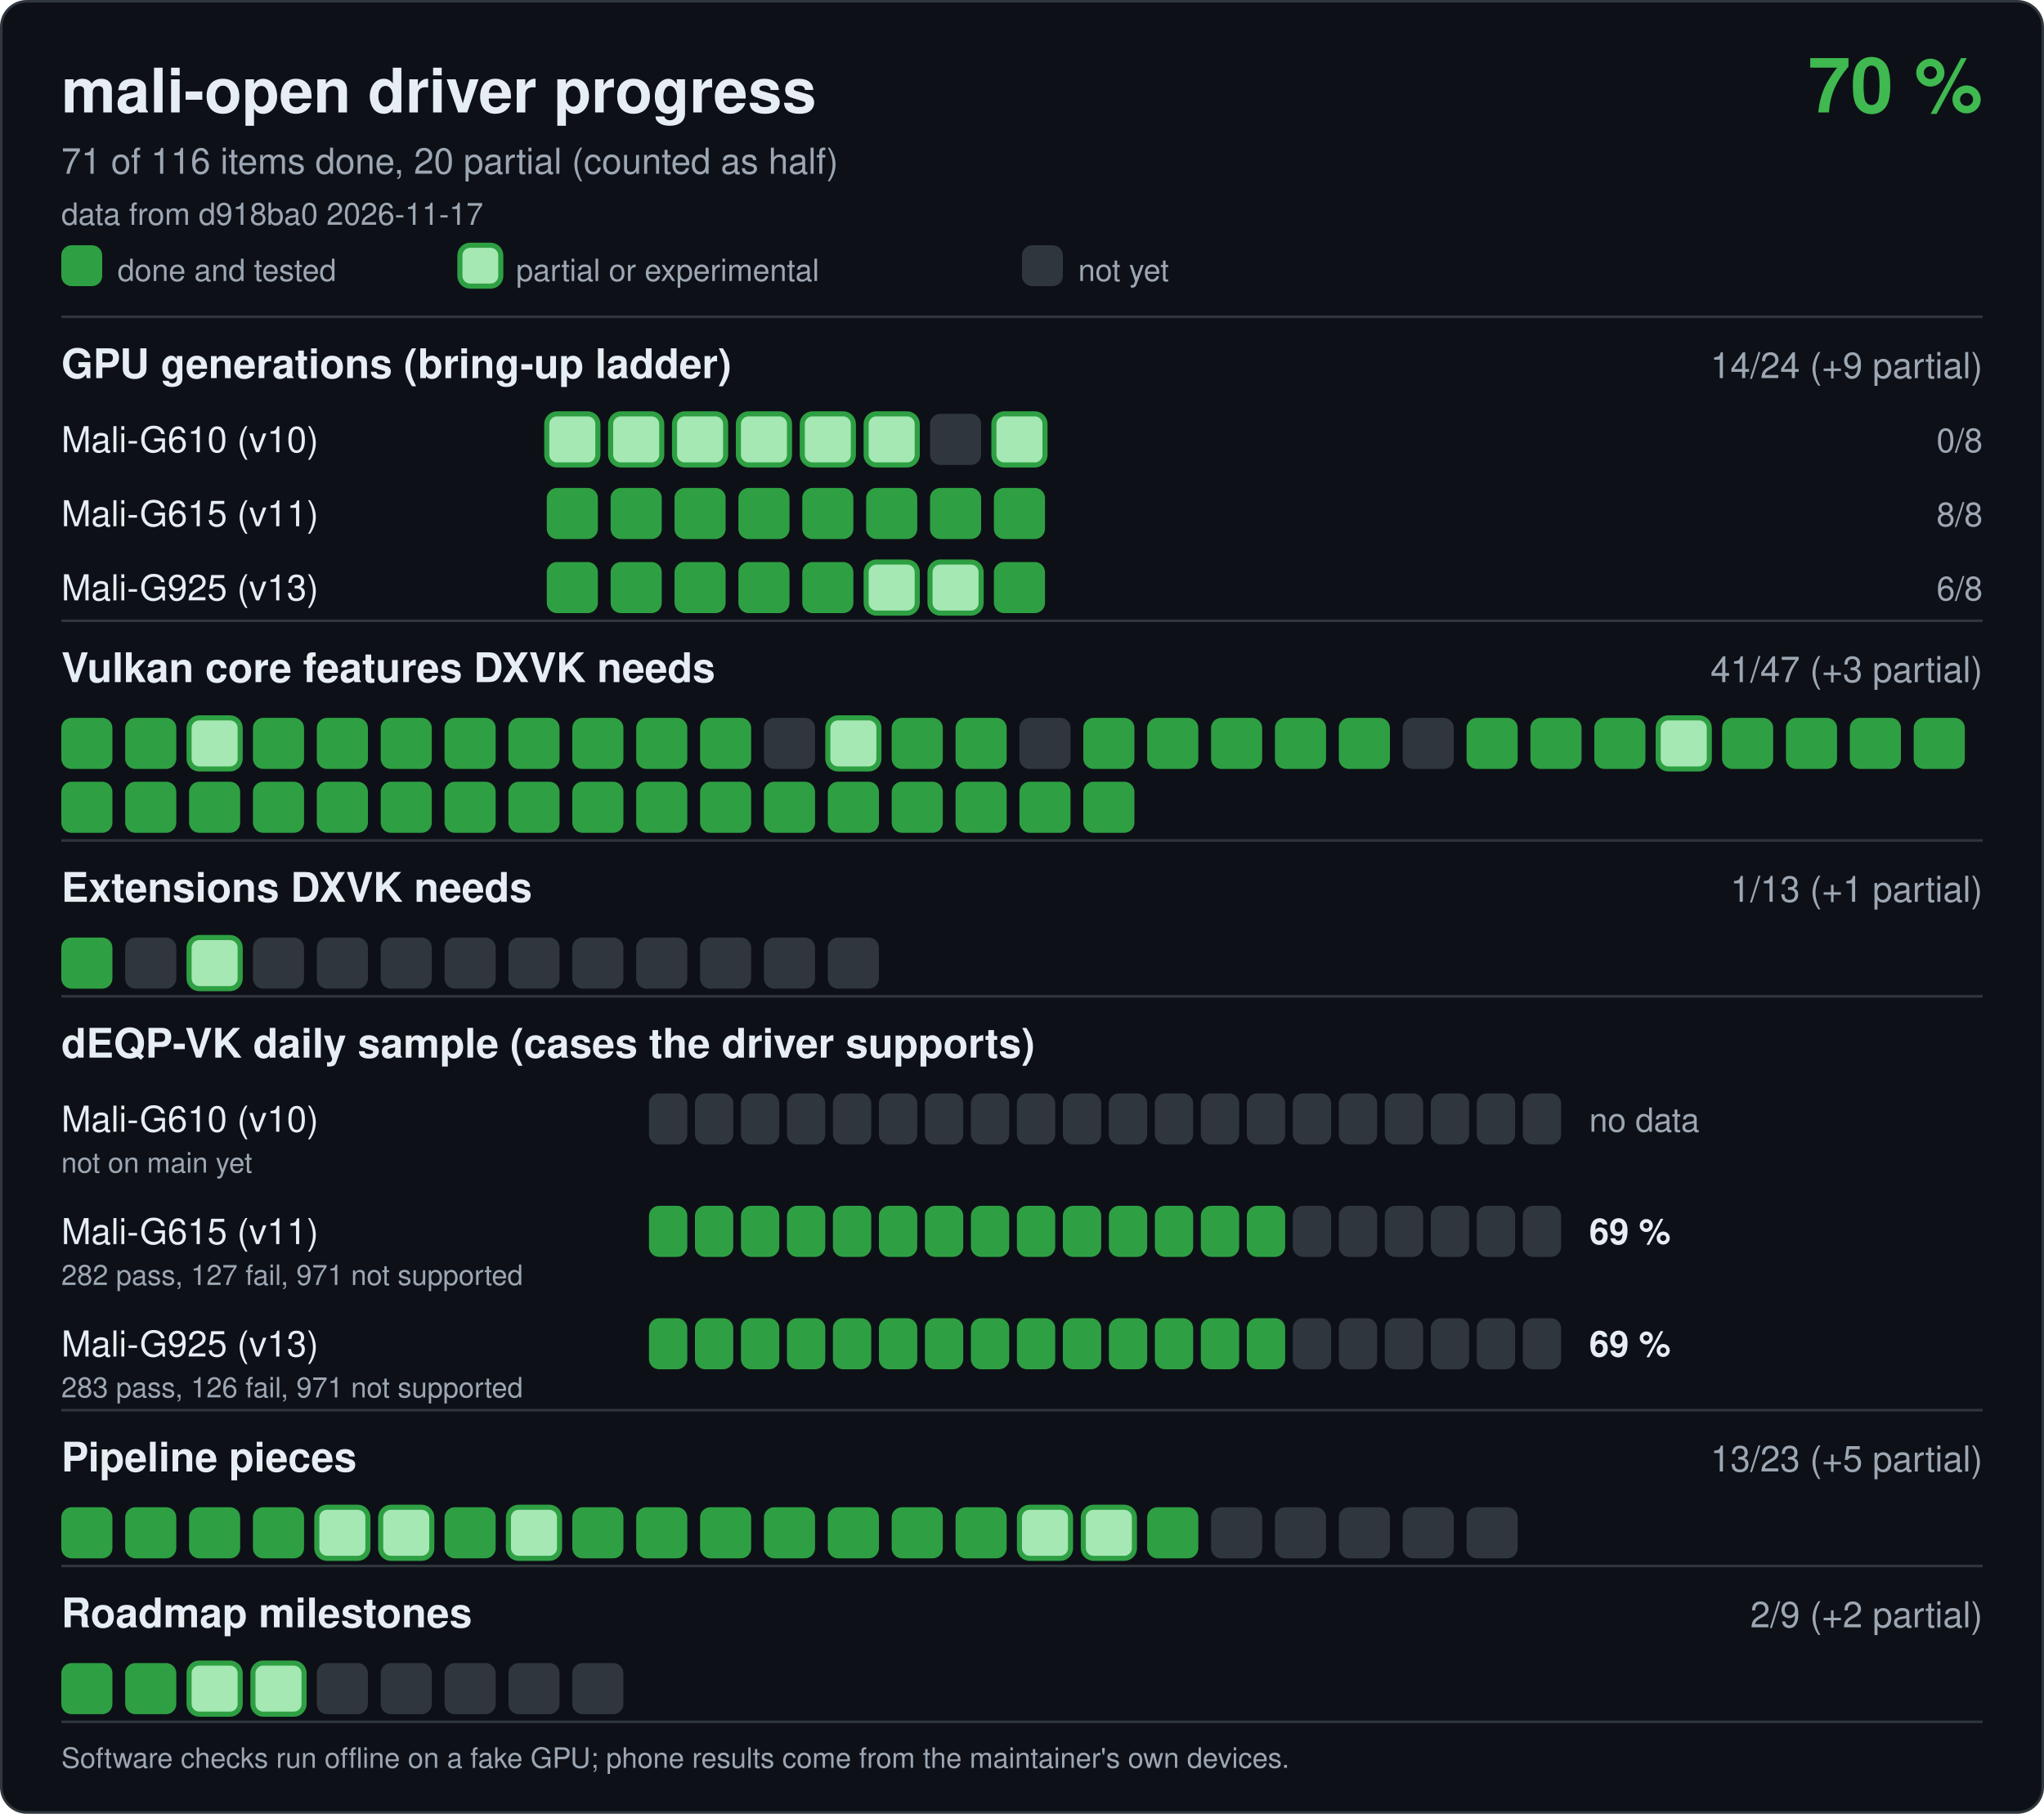
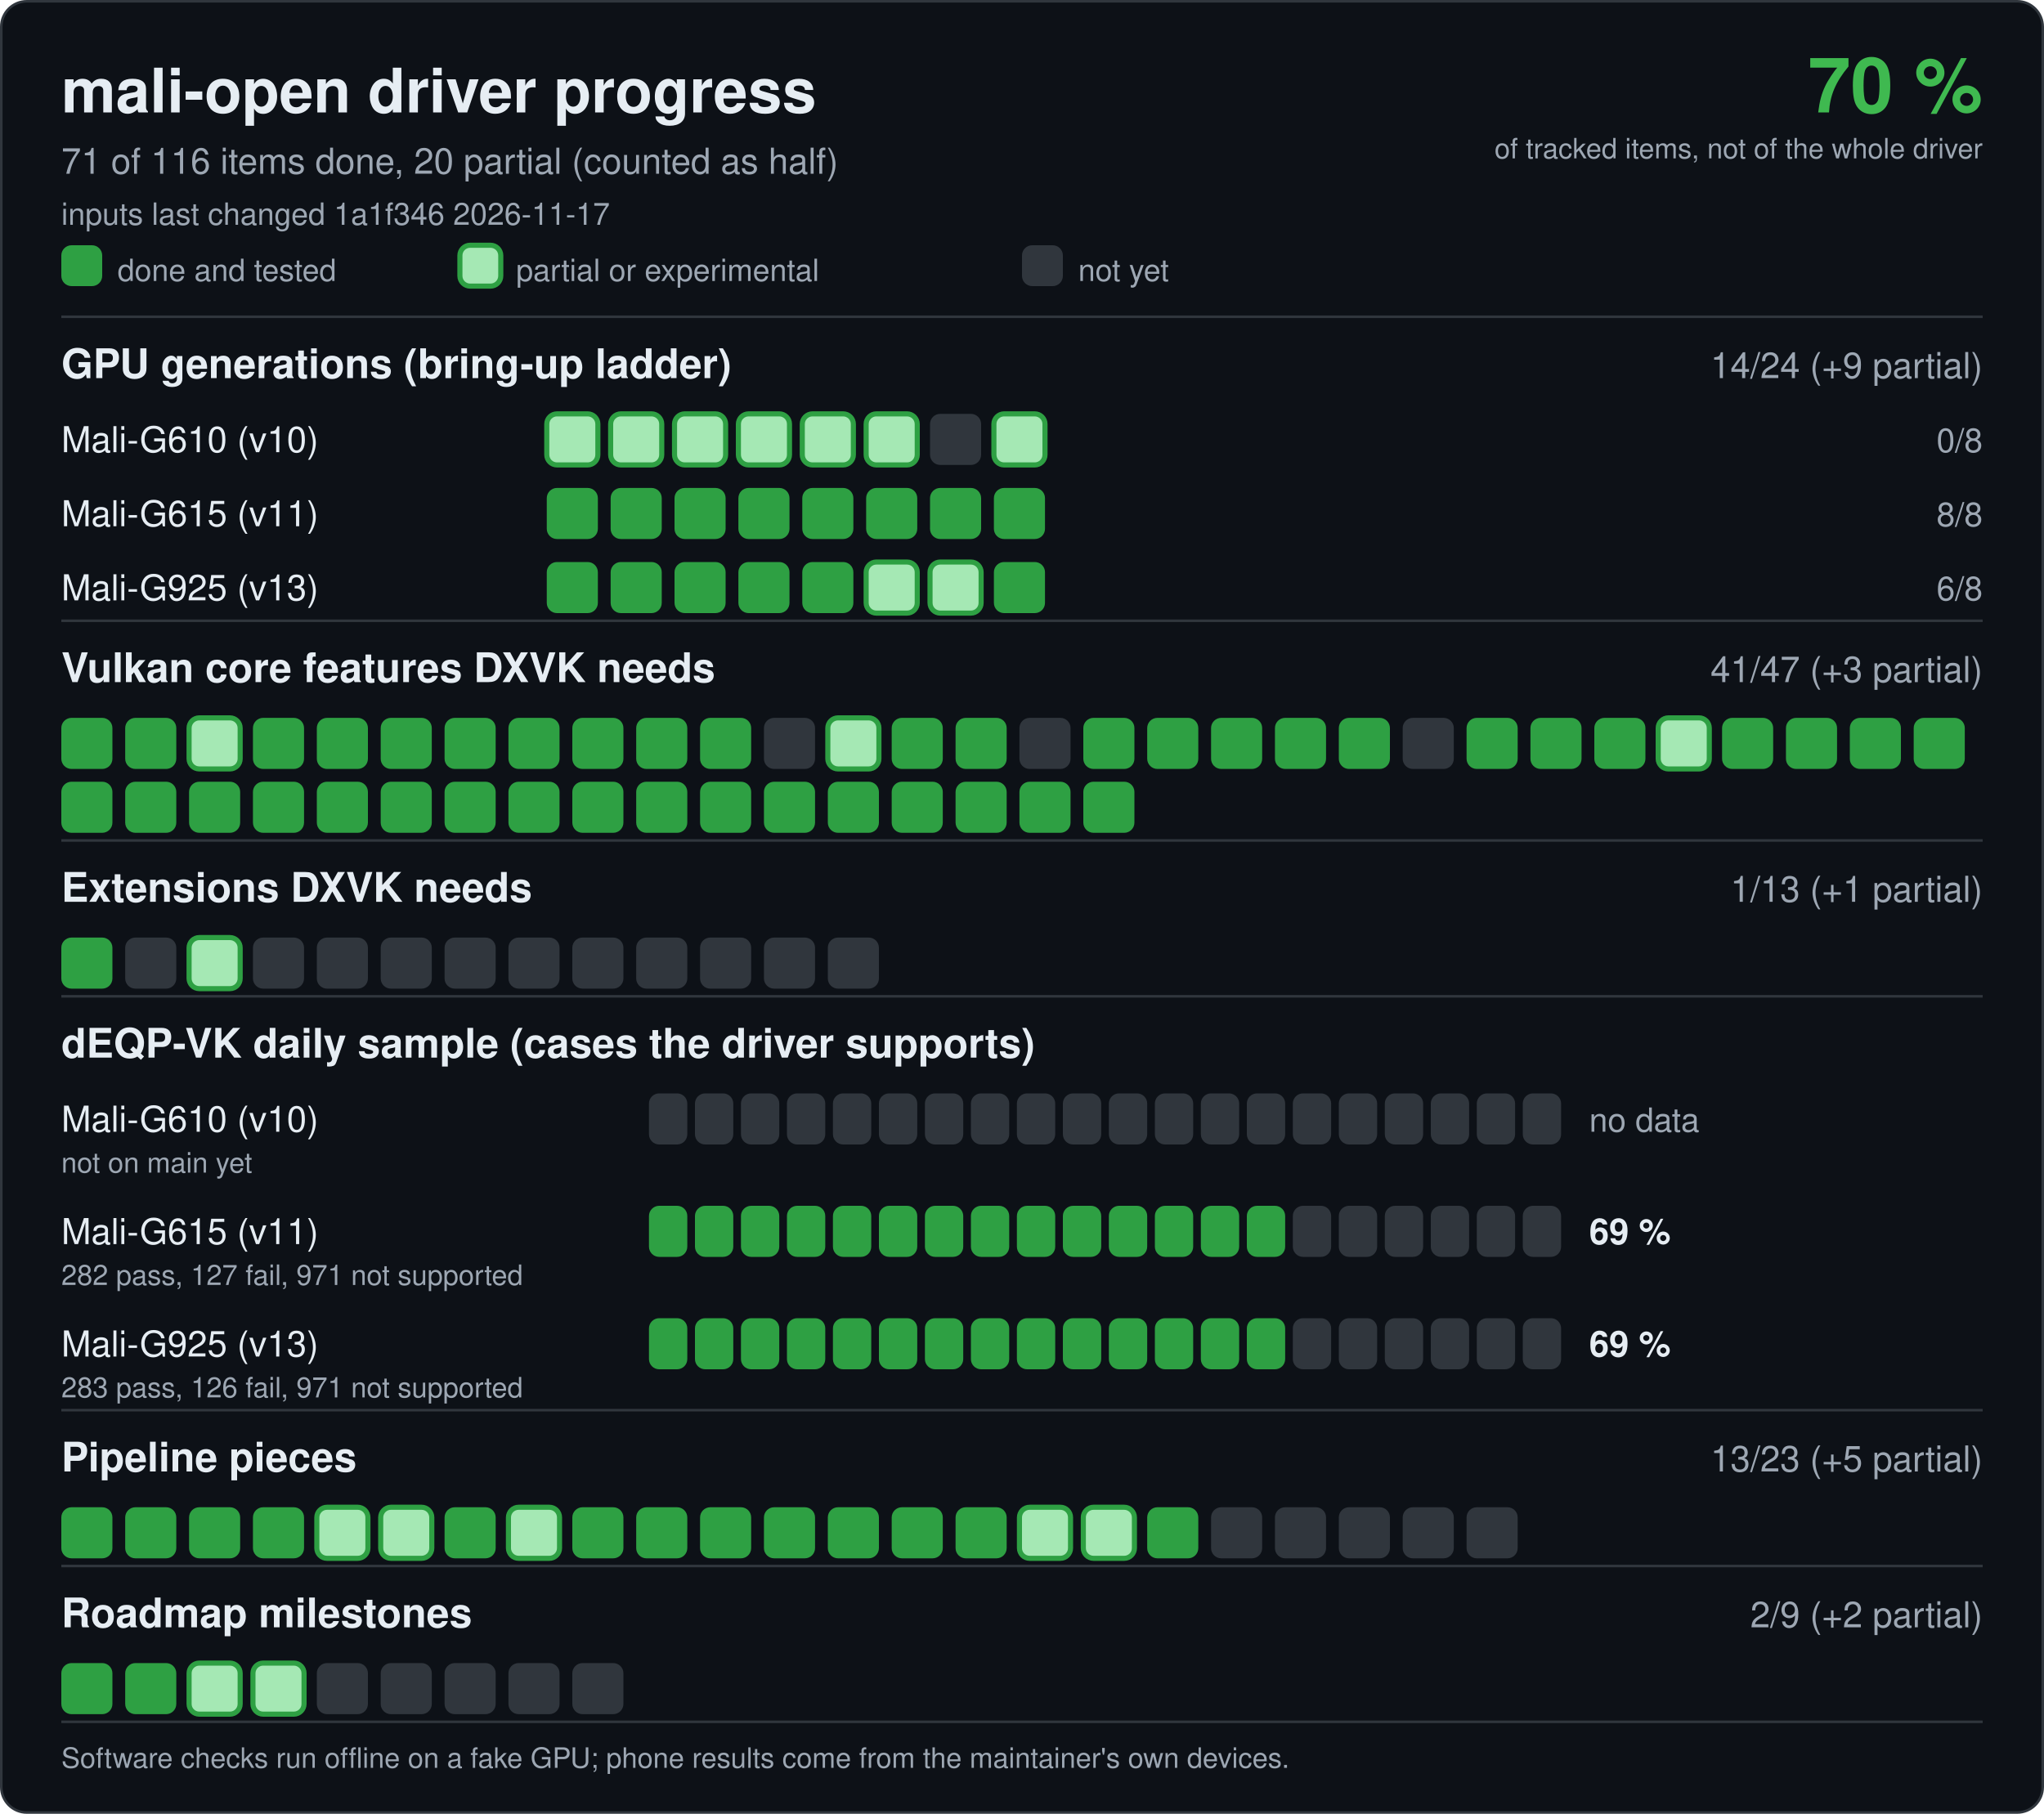
<svg xmlns="http://www.w3.org/2000/svg" width="800" height="710" viewBox="0 0 800 710" font-family="-apple-system,BlinkMacSystemFont,'Segoe UI',Helvetica,Arial,sans-serif" role="img" aria-labelledby="t d">
  <rect x="0.5" y="0.5" width="799" height="709" rx="10" fill="#0d1117" stroke="#30363d" />
  <text x="24" y="44" font-size="24" fill="#e6edf3" font-weight="bold" text-anchor="start">mali-open driver progress</text>
  <text x="776" y="44" font-size="30" fill="#3fb950" font-weight="bold" text-anchor="end">70 %</text>
+   <text x="776" y="62" font-size="11" fill="#9da7b3" font-weight="normal" text-anchor="end">of tracked items, not of the whole driver</text>
  <text x="24" y="68" font-size="14" fill="#9da7b3" font-weight="normal" text-anchor="start">71 of 116 items done, 20 partial (counted as half)</text>
-   <text x="24" y="88" font-size="12" fill="#9da7b3">data from d918ba0 2026-11-17</text>
+   <text x="24" y="88" font-size="12" fill="#9da7b3">inputs last changed 1a1f346 2026-11-17</text>
  <rect x="24" y="96" width="16" height="16" rx="4" fill="#2ea043" />
  <text x="46" y="110" font-size="12" fill="#9da7b3" font-weight="normal" text-anchor="start">done and tested</text>
  <rect x="180" y="96" width="16" height="16" rx="4" fill="#a5e8b4" stroke="#2ea043" stroke-width="2" />
  <text x="202" y="110" font-size="12" fill="#9da7b3" font-weight="normal" text-anchor="start">partial or experimental</text>
  <rect x="400" y="96" width="16" height="16" rx="4" fill="#30363d" />
  <text x="422" y="110" font-size="12" fill="#9da7b3" font-weight="normal" text-anchor="start">not yet</text>
  <line x1="24" y1="124" x2="776" y2="124" stroke="#30363d" />
  <text x="24" y="148" font-size="16" fill="#e6edf3" font-weight="bold" text-anchor="start">GPU generations (bring-up ladder)</text>
  <text x="776" y="148" font-size="14" fill="#9da7b3" font-weight="normal" text-anchor="end">14/24 (+9 partial)</text>
  <text x="24" y="177" font-size="14" fill="#e6edf3" font-weight="normal" text-anchor="start">Mali-G610 (v10)</text>
  <rect x="214" y="162" width="20" height="20" rx="4" fill="#a5e8b4" stroke="#2ea043" stroke-width="2" />
  <rect x="239" y="162" width="20" height="20" rx="4" fill="#a5e8b4" stroke="#2ea043" stroke-width="2" />
  <rect x="264" y="162" width="20" height="20" rx="4" fill="#a5e8b4" stroke="#2ea043" stroke-width="2" />
  <rect x="289" y="162" width="20" height="20" rx="4" fill="#a5e8b4" stroke="#2ea043" stroke-width="2" />
  <rect x="314" y="162" width="20" height="20" rx="4" fill="#a5e8b4" stroke="#2ea043" stroke-width="2" />
  <rect x="339" y="162" width="20" height="20" rx="4" fill="#a5e8b4" stroke="#2ea043" stroke-width="2" />
  <rect x="364" y="162" width="20" height="20" rx="4" fill="#30363d" />
  <rect x="389" y="162" width="20" height="20" rx="4" fill="#a5e8b4" stroke="#2ea043" stroke-width="2" />
  <text x="776" y="177" font-size="13" fill="#9da7b3" font-weight="normal" text-anchor="end">0/8</text>
  <text x="24" y="206" font-size="14" fill="#e6edf3" font-weight="normal" text-anchor="start">Mali-G615 (v11)</text>
  <rect x="214" y="191" width="20" height="20" rx="4" fill="#2ea043" />
  <rect x="239" y="191" width="20" height="20" rx="4" fill="#2ea043" />
  <rect x="264" y="191" width="20" height="20" rx="4" fill="#2ea043" />
  <rect x="289" y="191" width="20" height="20" rx="4" fill="#2ea043" />
  <rect x="314" y="191" width="20" height="20" rx="4" fill="#2ea043" />
  <rect x="339" y="191" width="20" height="20" rx="4" fill="#2ea043" />
  <rect x="364" y="191" width="20" height="20" rx="4" fill="#2ea043" />
  <rect x="389" y="191" width="20" height="20" rx="4" fill="#2ea043" />
  <text x="776" y="206" font-size="13" fill="#9da7b3" font-weight="normal" text-anchor="end">8/8</text>
  <text x="24" y="235" font-size="14" fill="#e6edf3" font-weight="normal" text-anchor="start">Mali-G925 (v13)</text>
  <rect x="214" y="220" width="20" height="20" rx="4" fill="#2ea043" />
  <rect x="239" y="220" width="20" height="20" rx="4" fill="#2ea043" />
  <rect x="264" y="220" width="20" height="20" rx="4" fill="#2ea043" />
  <rect x="289" y="220" width="20" height="20" rx="4" fill="#2ea043" />
  <rect x="314" y="220" width="20" height="20" rx="4" fill="#2ea043" />
  <rect x="339" y="220" width="20" height="20" rx="4" fill="#a5e8b4" stroke="#2ea043" stroke-width="2" />
  <rect x="364" y="220" width="20" height="20" rx="4" fill="#a5e8b4" stroke="#2ea043" stroke-width="2" />
  <rect x="389" y="220" width="20" height="20" rx="4" fill="#2ea043" />
  <text x="776" y="235" font-size="13" fill="#9da7b3" font-weight="normal" text-anchor="end">6/8</text>
  <line x1="24" y1="243" x2="776" y2="243" stroke="#30363d" />
  <text x="24" y="267" font-size="16" fill="#e6edf3" font-weight="bold" text-anchor="start">Vulkan core features DXVK needs</text>
  <text x="776" y="267" font-size="14" fill="#9da7b3" font-weight="normal" text-anchor="end">41/47 (+3 partial)</text>
  <rect x="24" y="281" width="20" height="20" rx="4" fill="#2ea043" />
  <rect x="49" y="281" width="20" height="20" rx="4" fill="#2ea043" />
  <rect x="74" y="281" width="20" height="20" rx="4" fill="#a5e8b4" stroke="#2ea043" stroke-width="2" />
  <rect x="99" y="281" width="20" height="20" rx="4" fill="#2ea043" />
  <rect x="124" y="281" width="20" height="20" rx="4" fill="#2ea043" />
  <rect x="149" y="281" width="20" height="20" rx="4" fill="#2ea043" />
  <rect x="174" y="281" width="20" height="20" rx="4" fill="#2ea043" />
  <rect x="199" y="281" width="20" height="20" rx="4" fill="#2ea043" />
  <rect x="224" y="281" width="20" height="20" rx="4" fill="#2ea043" />
  <rect x="249" y="281" width="20" height="20" rx="4" fill="#2ea043" />
  <rect x="274" y="281" width="20" height="20" rx="4" fill="#2ea043" />
  <rect x="299" y="281" width="20" height="20" rx="4" fill="#30363d" />
  <rect x="324" y="281" width="20" height="20" rx="4" fill="#a5e8b4" stroke="#2ea043" stroke-width="2" />
  <rect x="349" y="281" width="20" height="20" rx="4" fill="#2ea043" />
  <rect x="374" y="281" width="20" height="20" rx="4" fill="#2ea043" />
  <rect x="399" y="281" width="20" height="20" rx="4" fill="#30363d" />
  <rect x="424" y="281" width="20" height="20" rx="4" fill="#2ea043" />
  <rect x="449" y="281" width="20" height="20" rx="4" fill="#2ea043" />
  <rect x="474" y="281" width="20" height="20" rx="4" fill="#2ea043" />
  <rect x="499" y="281" width="20" height="20" rx="4" fill="#2ea043" />
  <rect x="524" y="281" width="20" height="20" rx="4" fill="#2ea043" />
  <rect x="549" y="281" width="20" height="20" rx="4" fill="#30363d" />
  <rect x="574" y="281" width="20" height="20" rx="4" fill="#2ea043" />
  <rect x="599" y="281" width="20" height="20" rx="4" fill="#2ea043" />
  <rect x="624" y="281" width="20" height="20" rx="4" fill="#2ea043" />
  <rect x="649" y="281" width="20" height="20" rx="4" fill="#a5e8b4" stroke="#2ea043" stroke-width="2" />
  <rect x="674" y="281" width="20" height="20" rx="4" fill="#2ea043" />
  <rect x="699" y="281" width="20" height="20" rx="4" fill="#2ea043" />
  <rect x="724" y="281" width="20" height="20" rx="4" fill="#2ea043" />
  <rect x="749" y="281" width="20" height="20" rx="4" fill="#2ea043" />
  <rect x="24" y="306" width="20" height="20" rx="4" fill="#2ea043" />
  <rect x="49" y="306" width="20" height="20" rx="4" fill="#2ea043" />
  <rect x="74" y="306" width="20" height="20" rx="4" fill="#2ea043" />
  <rect x="99" y="306" width="20" height="20" rx="4" fill="#2ea043" />
  <rect x="124" y="306" width="20" height="20" rx="4" fill="#2ea043" />
  <rect x="149" y="306" width="20" height="20" rx="4" fill="#2ea043" />
  <rect x="174" y="306" width="20" height="20" rx="4" fill="#2ea043" />
  <rect x="199" y="306" width="20" height="20" rx="4" fill="#2ea043" />
  <rect x="224" y="306" width="20" height="20" rx="4" fill="#2ea043" />
  <rect x="249" y="306" width="20" height="20" rx="4" fill="#2ea043" />
  <rect x="274" y="306" width="20" height="20" rx="4" fill="#2ea043" />
  <rect x="299" y="306" width="20" height="20" rx="4" fill="#2ea043" />
  <rect x="324" y="306" width="20" height="20" rx="4" fill="#2ea043" />
  <rect x="349" y="306" width="20" height="20" rx="4" fill="#2ea043" />
  <rect x="374" y="306" width="20" height="20" rx="4" fill="#2ea043" />
  <rect x="399" y="306" width="20" height="20" rx="4" fill="#2ea043" />
  <rect x="424" y="306" width="20" height="20" rx="4" fill="#2ea043" />
  <line x1="24" y1="329" x2="776" y2="329" stroke="#30363d" />
  <text x="24" y="353" font-size="16" fill="#e6edf3" font-weight="bold" text-anchor="start">Extensions DXVK needs</text>
  <text x="776" y="353" font-size="14" fill="#9da7b3" font-weight="normal" text-anchor="end">1/13 (+1 partial)</text>
  <rect x="24" y="367" width="20" height="20" rx="4" fill="#2ea043" />
  <rect x="49" y="367" width="20" height="20" rx="4" fill="#30363d" />
  <rect x="74" y="367" width="20" height="20" rx="4" fill="#a5e8b4" stroke="#2ea043" stroke-width="2" />
  <rect x="99" y="367" width="20" height="20" rx="4" fill="#30363d" />
  <rect x="124" y="367" width="20" height="20" rx="4" fill="#30363d" />
  <rect x="149" y="367" width="20" height="20" rx="4" fill="#30363d" />
  <rect x="174" y="367" width="20" height="20" rx="4" fill="#30363d" />
  <rect x="199" y="367" width="20" height="20" rx="4" fill="#30363d" />
  <rect x="224" y="367" width="20" height="20" rx="4" fill="#30363d" />
  <rect x="249" y="367" width="20" height="20" rx="4" fill="#30363d" />
  <rect x="274" y="367" width="20" height="20" rx="4" fill="#30363d" />
  <rect x="299" y="367" width="20" height="20" rx="4" fill="#30363d" />
  <rect x="324" y="367" width="20" height="20" rx="4" fill="#30363d" />
  <line x1="24" y1="390" x2="776" y2="390" stroke="#30363d" />
  <text x="24" y="414" font-size="16" fill="#e6edf3" font-weight="bold" text-anchor="start">dEQP-VK daily sample (cases the driver supports)</text>
  <text x="24" y="443" font-size="14" fill="#e6edf3" font-weight="normal" text-anchor="start">Mali-G610 (v10)</text>
  <rect x="254" y="428" width="15" height="20" rx="4" fill="#30363d" />
  <rect x="272" y="428" width="15" height="20" rx="4" fill="#30363d" />
  <rect x="290" y="428" width="15" height="20" rx="4" fill="#30363d" />
  <rect x="308" y="428" width="15" height="20" rx="4" fill="#30363d" />
  <rect x="326" y="428" width="15" height="20" rx="4" fill="#30363d" />
  <rect x="344" y="428" width="15" height="20" rx="4" fill="#30363d" />
  <rect x="362" y="428" width="15" height="20" rx="4" fill="#30363d" />
  <rect x="380" y="428" width="15" height="20" rx="4" fill="#30363d" />
  <rect x="398" y="428" width="15" height="20" rx="4" fill="#30363d" />
  <rect x="416" y="428" width="15" height="20" rx="4" fill="#30363d" />
  <rect x="434" y="428" width="15" height="20" rx="4" fill="#30363d" />
  <rect x="452" y="428" width="15" height="20" rx="4" fill="#30363d" />
  <rect x="470" y="428" width="15" height="20" rx="4" fill="#30363d" />
  <rect x="488" y="428" width="15" height="20" rx="4" fill="#30363d" />
  <rect x="506" y="428" width="15" height="20" rx="4" fill="#30363d" />
  <rect x="524" y="428" width="15" height="20" rx="4" fill="#30363d" />
  <rect x="542" y="428" width="15" height="20" rx="4" fill="#30363d" />
  <rect x="560" y="428" width="15" height="20" rx="4" fill="#30363d" />
  <rect x="578" y="428" width="15" height="20" rx="4" fill="#30363d" />
  <rect x="596" y="428" width="15" height="20" rx="4" fill="#30363d" />
  <text x="622" y="443" font-size="13" fill="#9da7b3" font-weight="normal" text-anchor="start">no data</text>
  <text x="24" y="459" font-size="11" fill="#9da7b3" font-weight="normal" text-anchor="start">not on main yet</text>
  <text x="24" y="487" font-size="14" fill="#e6edf3" font-weight="normal" text-anchor="start">Mali-G615 (v11)</text>
  <rect x="254" y="472" width="15" height="20" rx="4" fill="#2ea043" />
  <rect x="272" y="472" width="15" height="20" rx="4" fill="#2ea043" />
  <rect x="290" y="472" width="15" height="20" rx="4" fill="#2ea043" />
  <rect x="308" y="472" width="15" height="20" rx="4" fill="#2ea043" />
  <rect x="326" y="472" width="15" height="20" rx="4" fill="#2ea043" />
  <rect x="344" y="472" width="15" height="20" rx="4" fill="#2ea043" />
  <rect x="362" y="472" width="15" height="20" rx="4" fill="#2ea043" />
  <rect x="380" y="472" width="15" height="20" rx="4" fill="#2ea043" />
  <rect x="398" y="472" width="15" height="20" rx="4" fill="#2ea043" />
  <rect x="416" y="472" width="15" height="20" rx="4" fill="#2ea043" />
  <rect x="434" y="472" width="15" height="20" rx="4" fill="#2ea043" />
  <rect x="452" y="472" width="15" height="20" rx="4" fill="#2ea043" />
  <rect x="470" y="472" width="15" height="20" rx="4" fill="#2ea043" />
  <rect x="488" y="472" width="15" height="20" rx="4" fill="#2ea043" />
  <rect x="506" y="472" width="15" height="20" rx="4" fill="#30363d" />
  <rect x="524" y="472" width="15" height="20" rx="4" fill="#30363d" />
  <rect x="542" y="472" width="15" height="20" rx="4" fill="#30363d" />
  <rect x="560" y="472" width="15" height="20" rx="4" fill="#30363d" />
  <rect x="578" y="472" width="15" height="20" rx="4" fill="#30363d" />
  <rect x="596" y="472" width="15" height="20" rx="4" fill="#30363d" />
  <text x="622" y="487" font-size="14" fill="#e6edf3" font-weight="bold" text-anchor="start">69 %</text>
  <text x="24" y="503" font-size="11" fill="#9da7b3" font-weight="normal" text-anchor="start">282 pass, 127 fail, 971 not supported</text>
  <text x="24" y="531" font-size="14" fill="#e6edf3" font-weight="normal" text-anchor="start">Mali-G925 (v13)</text>
  <rect x="254" y="516" width="15" height="20" rx="4" fill="#2ea043" />
  <rect x="272" y="516" width="15" height="20" rx="4" fill="#2ea043" />
  <rect x="290" y="516" width="15" height="20" rx="4" fill="#2ea043" />
  <rect x="308" y="516" width="15" height="20" rx="4" fill="#2ea043" />
  <rect x="326" y="516" width="15" height="20" rx="4" fill="#2ea043" />
  <rect x="344" y="516" width="15" height="20" rx="4" fill="#2ea043" />
  <rect x="362" y="516" width="15" height="20" rx="4" fill="#2ea043" />
  <rect x="380" y="516" width="15" height="20" rx="4" fill="#2ea043" />
  <rect x="398" y="516" width="15" height="20" rx="4" fill="#2ea043" />
  <rect x="416" y="516" width="15" height="20" rx="4" fill="#2ea043" />
  <rect x="434" y="516" width="15" height="20" rx="4" fill="#2ea043" />
  <rect x="452" y="516" width="15" height="20" rx="4" fill="#2ea043" />
  <rect x="470" y="516" width="15" height="20" rx="4" fill="#2ea043" />
  <rect x="488" y="516" width="15" height="20" rx="4" fill="#2ea043" />
  <rect x="506" y="516" width="15" height="20" rx="4" fill="#30363d" />
  <rect x="524" y="516" width="15" height="20" rx="4" fill="#30363d" />
  <rect x="542" y="516" width="15" height="20" rx="4" fill="#30363d" />
  <rect x="560" y="516" width="15" height="20" rx="4" fill="#30363d" />
  <rect x="578" y="516" width="15" height="20" rx="4" fill="#30363d" />
  <rect x="596" y="516" width="15" height="20" rx="4" fill="#30363d" />
  <text x="622" y="531" font-size="14" fill="#e6edf3" font-weight="bold" text-anchor="start">69 %</text>
  <text x="24" y="547" font-size="11" fill="#9da7b3" font-weight="normal" text-anchor="start">283 pass, 126 fail, 971 not supported</text>
  <line x1="24" y1="552" x2="776" y2="552" stroke="#30363d" />
  <text x="24" y="576" font-size="16" fill="#e6edf3" font-weight="bold" text-anchor="start">Pipeline pieces</text>
  <text x="776" y="576" font-size="14" fill="#9da7b3" font-weight="normal" text-anchor="end">13/23 (+5 partial)</text>
  <rect x="24" y="590" width="20" height="20" rx="4" fill="#2ea043" />
  <rect x="49" y="590" width="20" height="20" rx="4" fill="#2ea043" />
  <rect x="74" y="590" width="20" height="20" rx="4" fill="#2ea043" />
  <rect x="99" y="590" width="20" height="20" rx="4" fill="#2ea043" />
  <rect x="124" y="590" width="20" height="20" rx="4" fill="#a5e8b4" stroke="#2ea043" stroke-width="2" />
  <rect x="149" y="590" width="20" height="20" rx="4" fill="#a5e8b4" stroke="#2ea043" stroke-width="2" />
  <rect x="174" y="590" width="20" height="20" rx="4" fill="#2ea043" />
  <rect x="199" y="590" width="20" height="20" rx="4" fill="#a5e8b4" stroke="#2ea043" stroke-width="2" />
  <rect x="224" y="590" width="20" height="20" rx="4" fill="#2ea043" />
  <rect x="249" y="590" width="20" height="20" rx="4" fill="#2ea043" />
  <rect x="274" y="590" width="20" height="20" rx="4" fill="#2ea043" />
  <rect x="299" y="590" width="20" height="20" rx="4" fill="#2ea043" />
  <rect x="324" y="590" width="20" height="20" rx="4" fill="#2ea043" />
  <rect x="349" y="590" width="20" height="20" rx="4" fill="#2ea043" />
  <rect x="374" y="590" width="20" height="20" rx="4" fill="#2ea043" />
  <rect x="399" y="590" width="20" height="20" rx="4" fill="#a5e8b4" stroke="#2ea043" stroke-width="2" />
  <rect x="424" y="590" width="20" height="20" rx="4" fill="#a5e8b4" stroke="#2ea043" stroke-width="2" />
  <rect x="449" y="590" width="20" height="20" rx="4" fill="#2ea043" />
  <rect x="474" y="590" width="20" height="20" rx="4" fill="#30363d" />
  <rect x="499" y="590" width="20" height="20" rx="4" fill="#30363d" />
  <rect x="524" y="590" width="20" height="20" rx="4" fill="#30363d" />
  <rect x="549" y="590" width="20" height="20" rx="4" fill="#30363d" />
  <rect x="574" y="590" width="20" height="20" rx="4" fill="#30363d" />
  <line x1="24" y1="613" x2="776" y2="613" stroke="#30363d" />
  <text x="24" y="637" font-size="16" fill="#e6edf3" font-weight="bold" text-anchor="start">Roadmap milestones</text>
  <text x="776" y="637" font-size="14" fill="#9da7b3" font-weight="normal" text-anchor="end">2/9 (+2 partial)</text>
  <rect x="24" y="651" width="20" height="20" rx="4" fill="#2ea043" />
  <rect x="49" y="651" width="20" height="20" rx="4" fill="#2ea043" />
  <rect x="74" y="651" width="20" height="20" rx="4" fill="#a5e8b4" stroke="#2ea043" stroke-width="2" />
  <rect x="99" y="651" width="20" height="20" rx="4" fill="#a5e8b4" stroke="#2ea043" stroke-width="2" />
  <rect x="124" y="651" width="20" height="20" rx="4" fill="#30363d" />
  <rect x="149" y="651" width="20" height="20" rx="4" fill="#30363d" />
  <rect x="174" y="651" width="20" height="20" rx="4" fill="#30363d" />
  <rect x="199" y="651" width="20" height="20" rx="4" fill="#30363d" />
  <rect x="224" y="651" width="20" height="20" rx="4" fill="#30363d" />
  <line x1="24" y1="674" x2="776" y2="674" stroke="#30363d" />
  <text x="24" y="692" font-size="11" fill="#9da7b3" font-weight="normal" text-anchor="start">Software checks run offline on a fake GPU; phone results come from the maintainer's own devices.</text>
</svg>
